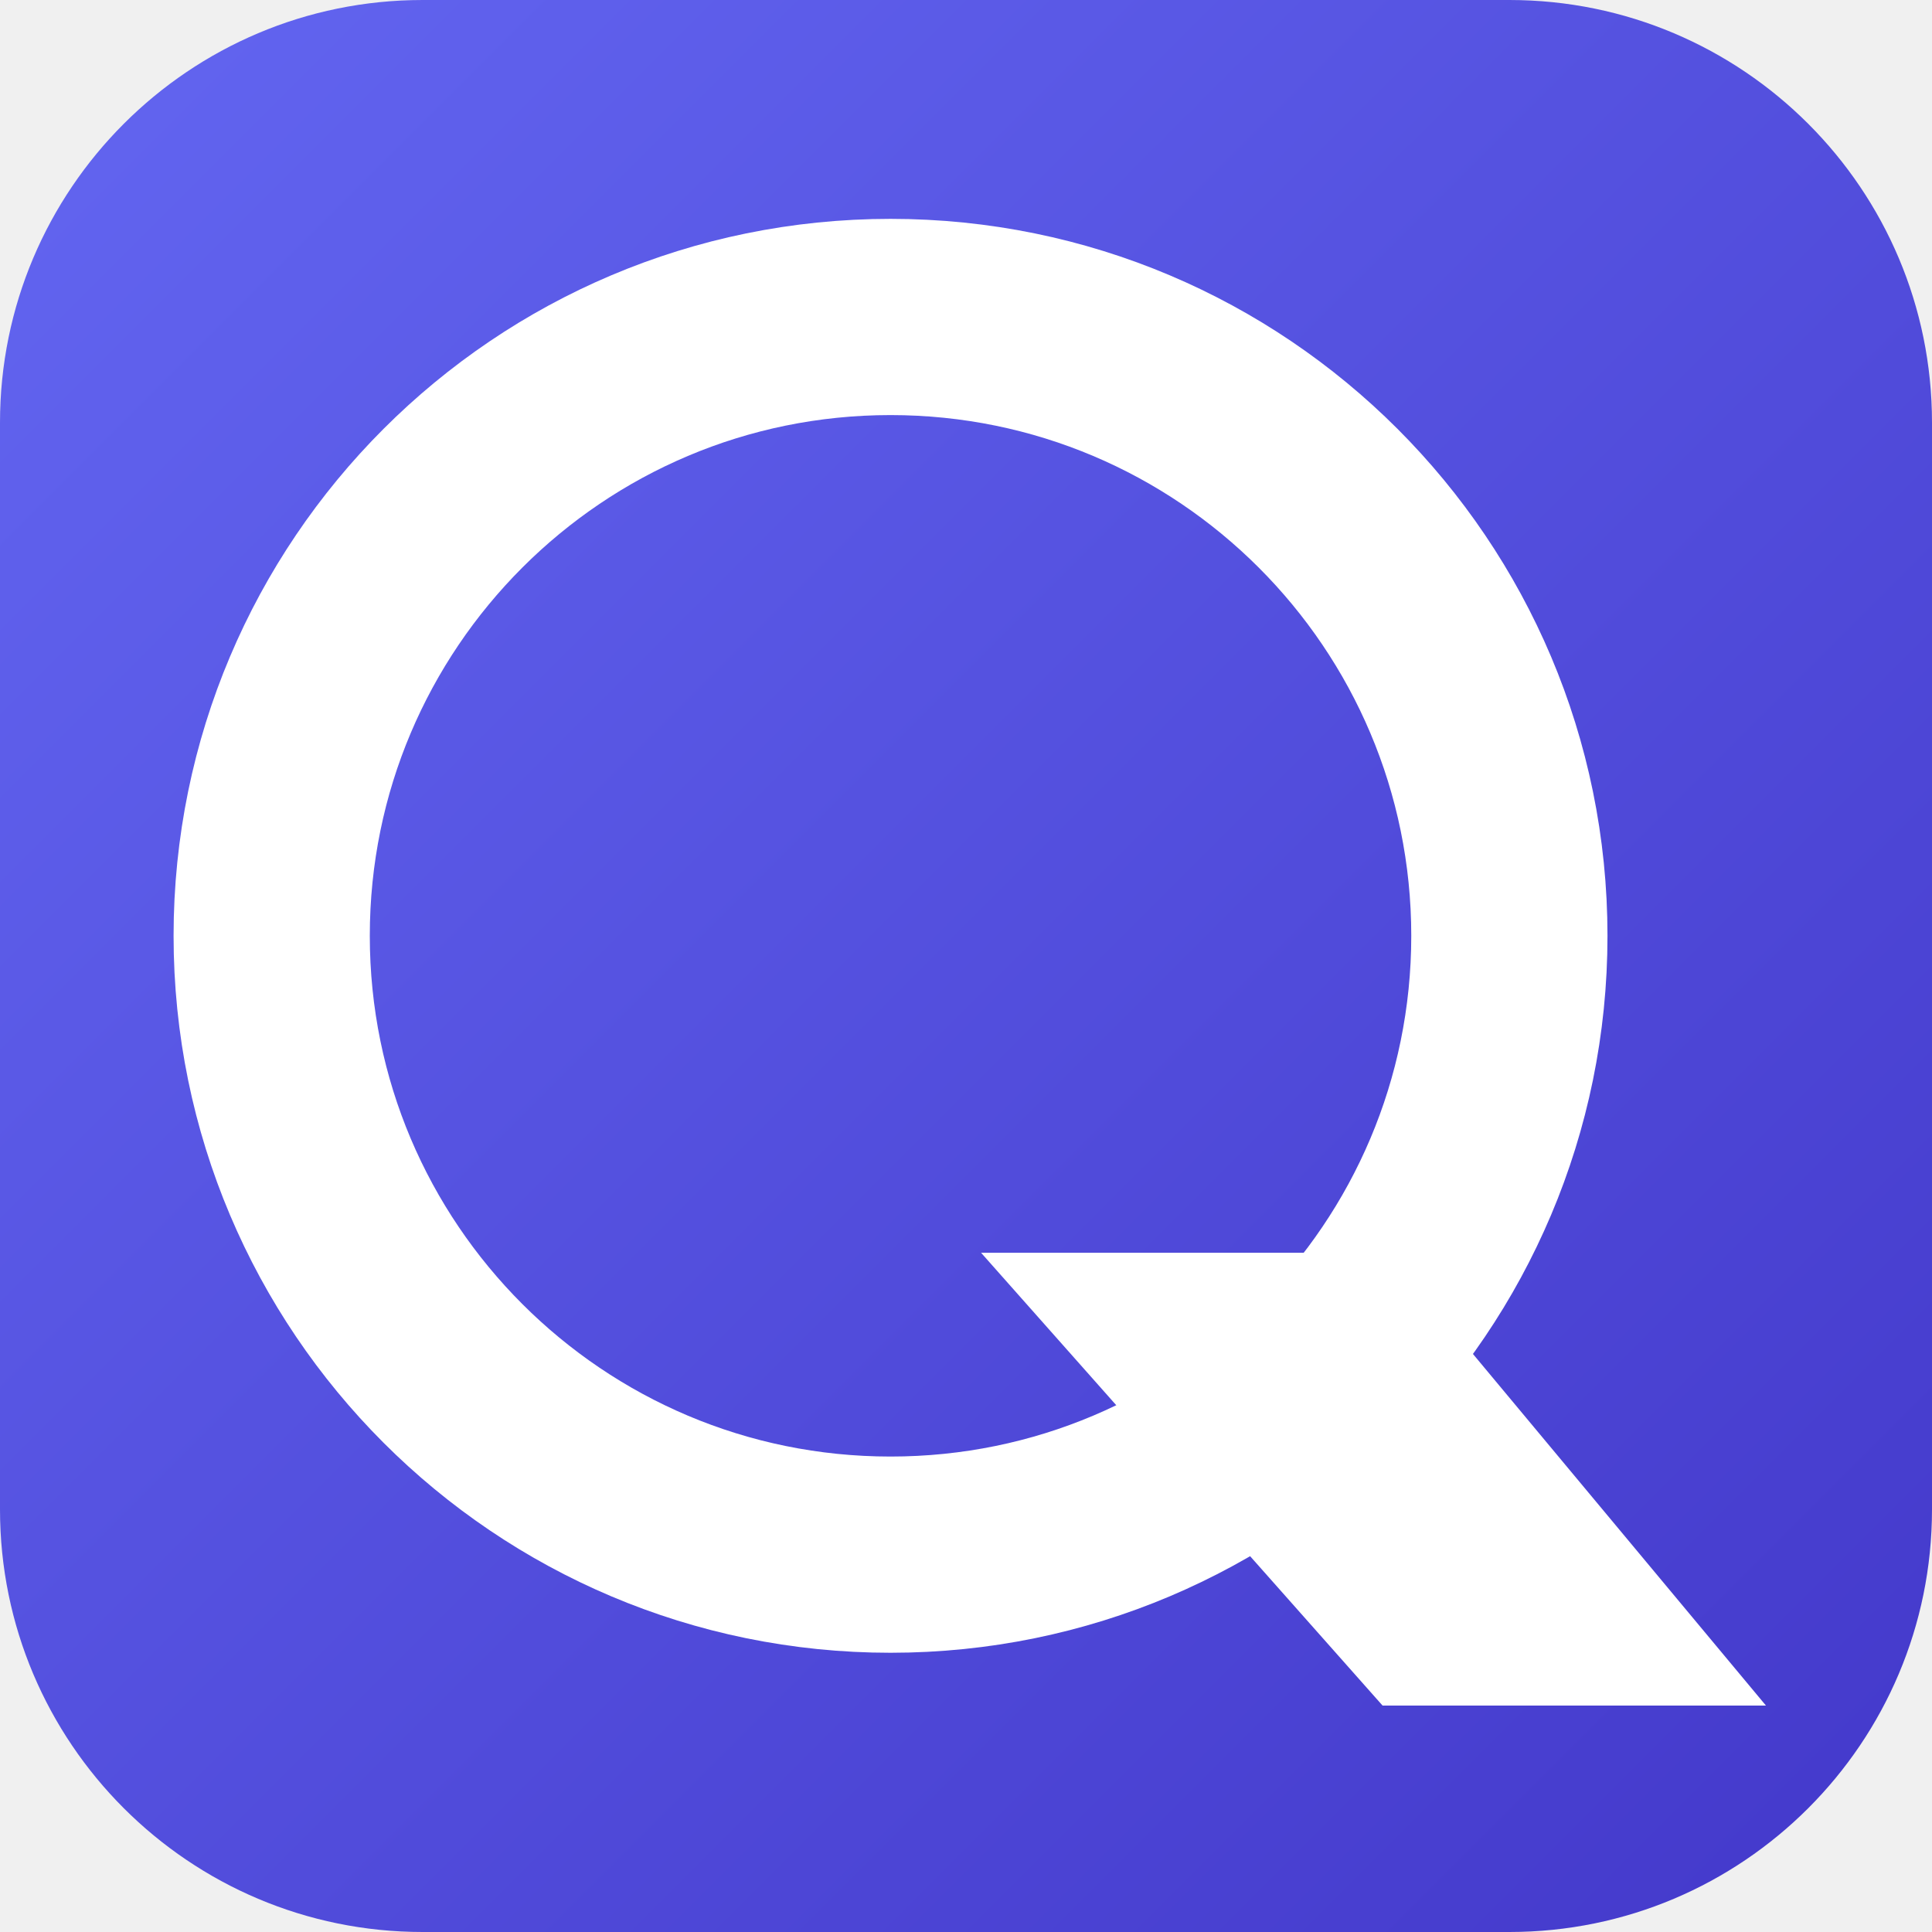
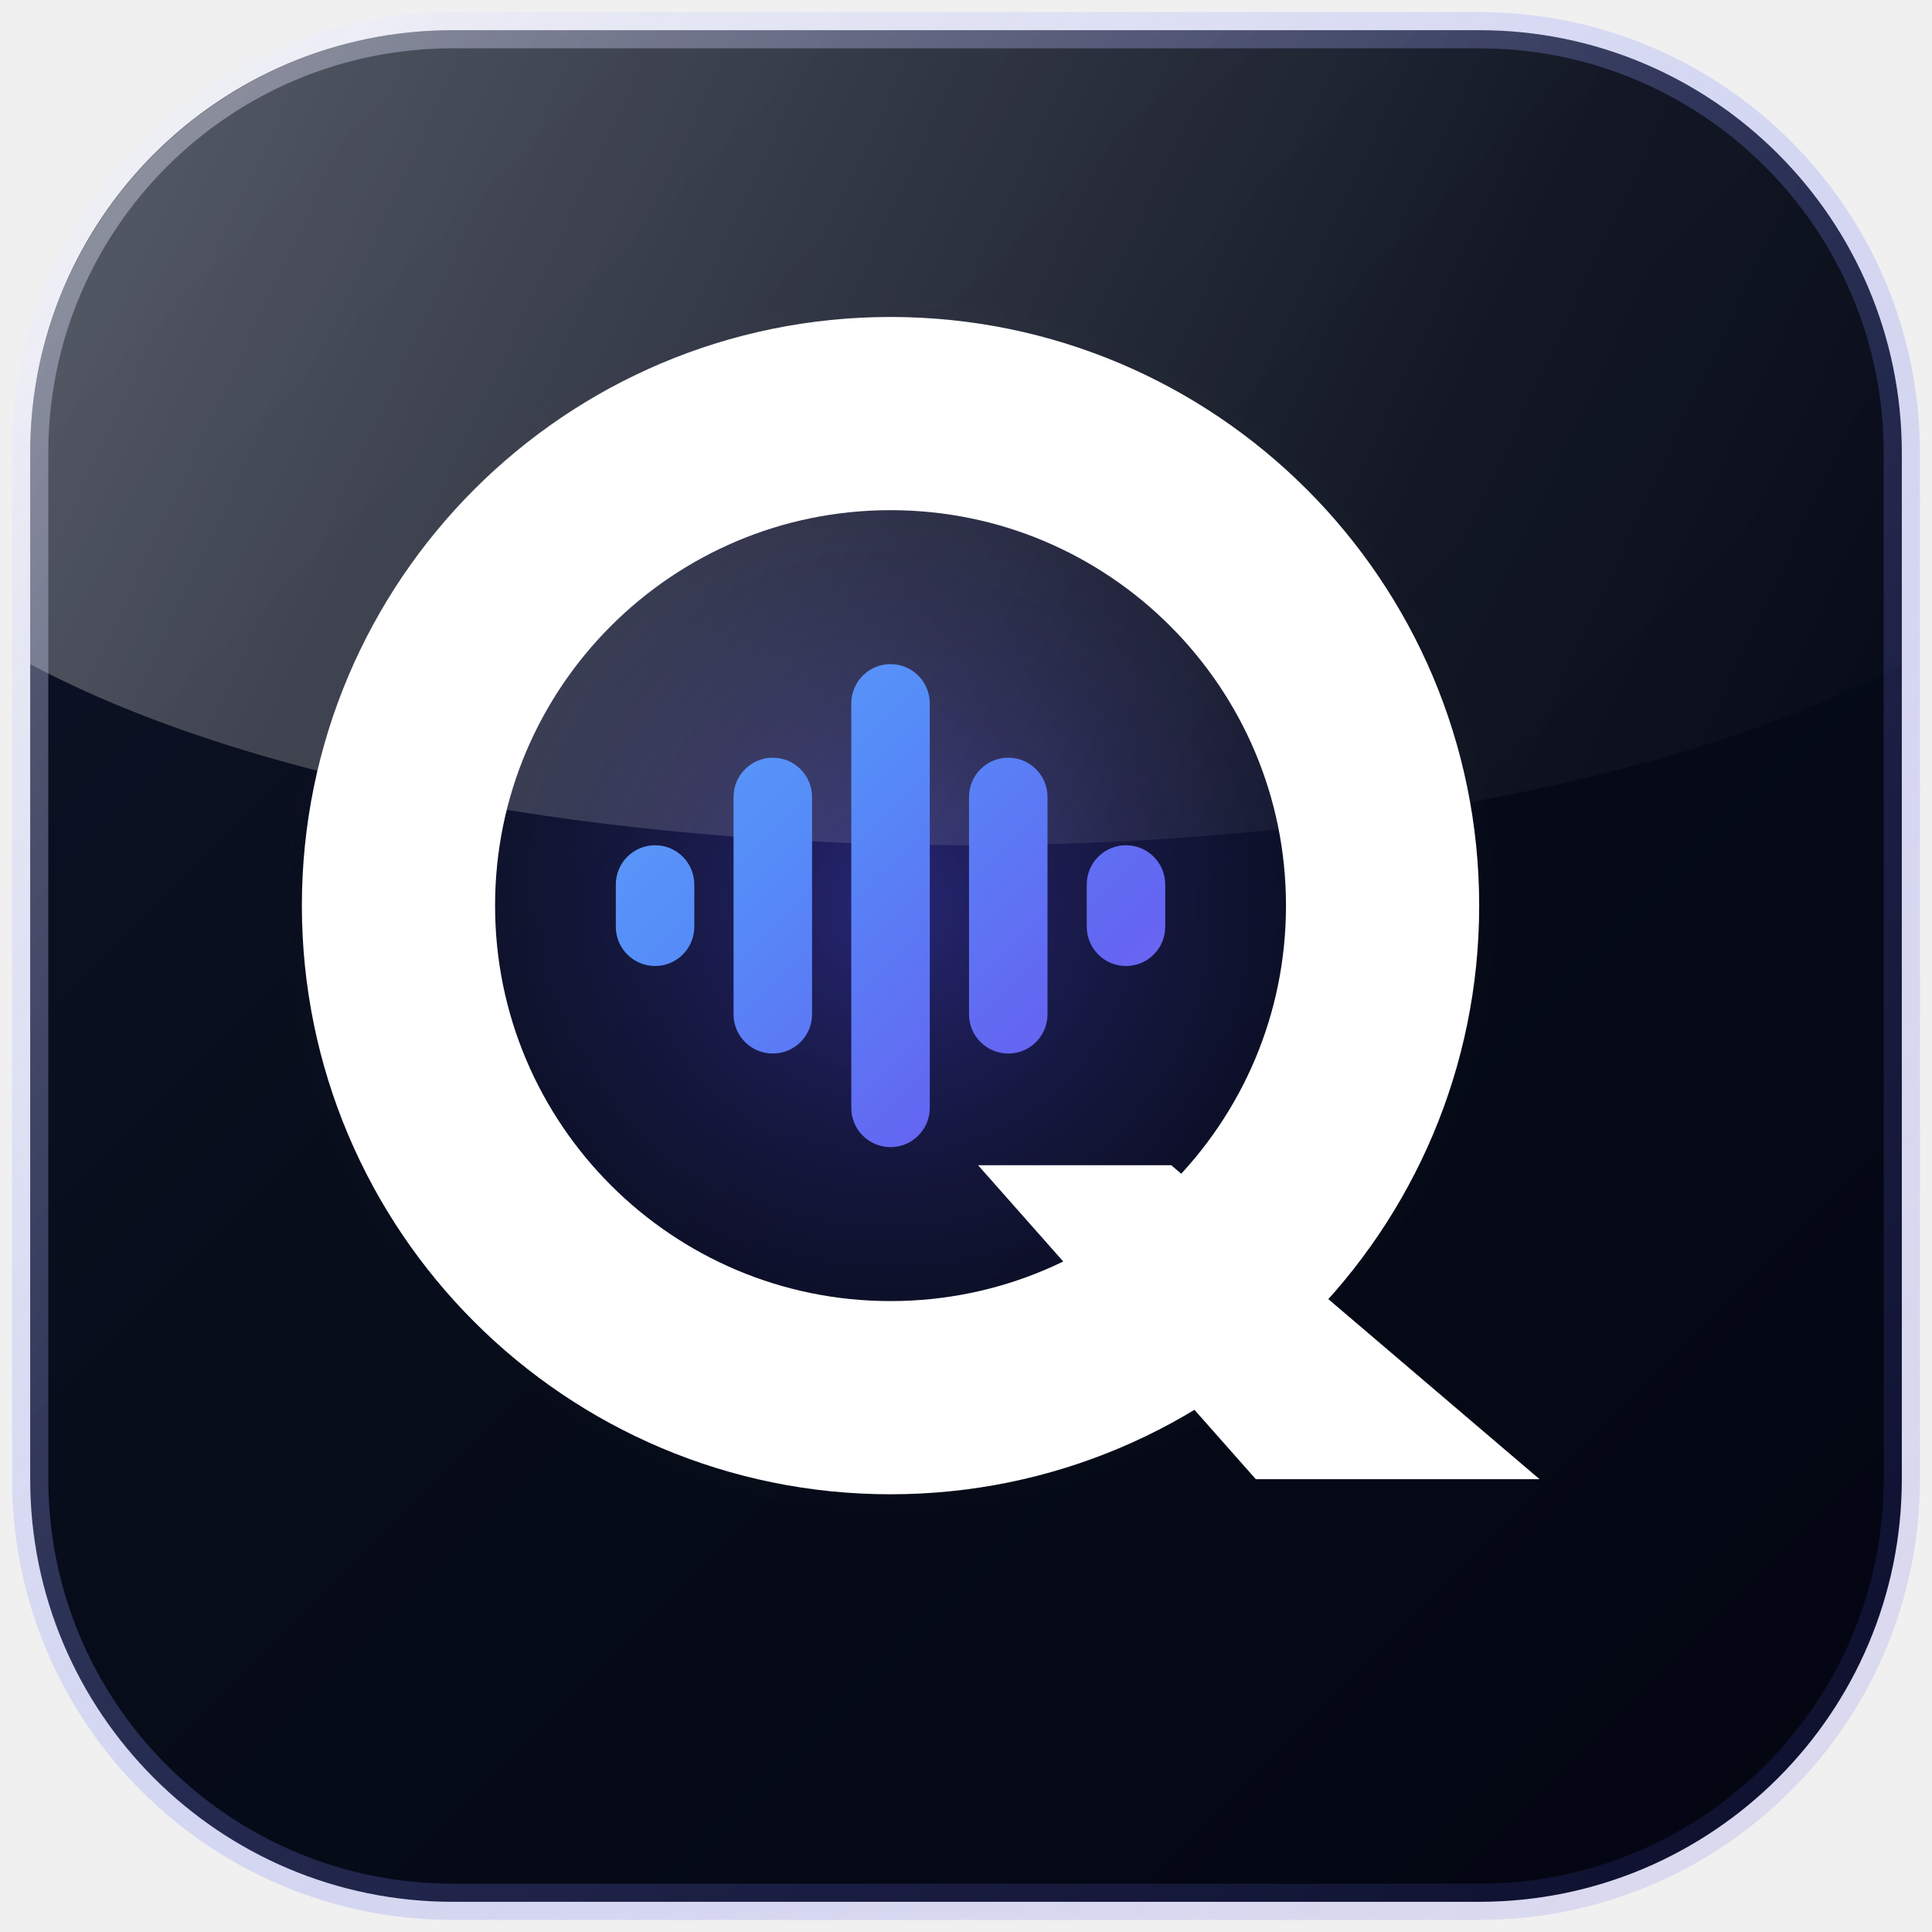
<svg xmlns="http://www.w3.org/2000/svg" viewBox="0 0 64 64" fill="none">
  <defs>
-     <linearGradient id="q-tile" x1="0" y1="0" x2="64" y2="64" gradientUnits="userSpaceOnUse">
-       <stop offset="0%" stop-color="#6366F1" />
-       <stop offset="100%" stop-color="#4338CA" />
+     <linearGradient id="fav-bg" x1="0" y1="0" x2="64" y2="64" gradientUnits="userSpaceOnUse">
+       <stop offset="0%" stop-color="#0E1528" />
+       <stop offset="45%" stop-color="#070C1A" />
+       <stop offset="100%" stop-color="#030611" />
    </linearGradient>
+     <linearGradient id="fav-border" x1="0" y1="0" x2="64" y2="64" gradientUnits="userSpaceOnUse">
+       <stop offset="0%" stop-color="#FFFFFF" stop-opacity="0.4" />
+       <stop offset="50%" stop-color="#818CF8" stop-opacity="0.25" />
+       <stop offset="100%" stop-color="#4F46E5" stop-opacity="0.12" />
+     </linearGradient>
+     <linearGradient id="fav-shine" x1="0" y1="0" x2="64" y2="30" gradientUnits="userSpaceOnUse">
+       <stop offset="0%" stop-color="#FFFFFF" stop-opacity="0.32" />
+       <stop offset="70%" stop-color="#FFFFFF" stop-opacity="0.05" />
+       <stop offset="100%" stop-color="#FFFFFF" stop-opacity="0" />
+     </linearGradient>
+     <linearGradient id="fav-wave" x1="20" y1="20" x2="40" y2="40" gradientUnits="userSpaceOnUse">
+       <stop offset="0%" stop-color="#60A5FA" />
+       <stop offset="35%" stop-color="#558CF8" />
+       <stop offset="70%" stop-color="#6366F1" />
+       <stop offset="100%" stop-color="#8B5CF6" />
+     </linearGradient>
+     <radialGradient id="fav-glow" cx="29.5" cy="30" r="22" gradientUnits="userSpaceOnUse">
+       <stop offset="0%" stop-color="#4F46E5" stop-opacity="0.45" />
+       <stop offset="65%" stop-color="#312E81" stop-opacity="0.12" />
+       <stop offset="100%" stop-color="#030712" stop-opacity="0" />
+     </radialGradient>
  </defs>
-   <rect width="64" height="64" rx="14" fill="url(#q-tile)" />
-   <circle cx="29.5" cy="31" r="20.5" stroke="#FFFFFF" stroke-width="6.5" />
-   <path d="M32.5 41.5 L46 41.5 L58.5 56.5 L45.8 56.5 Z" fill="#FFFFFF" />
+   <rect x="1" y="1" width="62" height="62" rx="14" fill="url(#fav-bg)" />
+   <circle cx="29.5" cy="30" r="20" fill="url(#fav-glow)" />
+   <path d="M1 15 C1 7.3 7.3 1 15 1 L49 1 C56.7 1 63 7.3 63 15 L63 22 C48 30 16 30 1 22 Z" fill="url(#fav-shine)" />
+   <rect x="1" y="1" width="62" height="62" rx="14" stroke="url(#fav-border)" stroke-width="1.2" />
+   <circle cx="29.5" cy="30" r="16.3" stroke="#FFFFFF" stroke-width="6.4" fill="none" />
+   <path d="M32.4 38.6 L38.8 38.6 L51.0 49.0 L41.6 49.0 Z" fill="#FFFFFF" />
+   <g fill="url(#fav-wave)">
+     <rect x="20.4" y="28.0" width="2.6" height="4.0" rx="1.3" />
+     <rect x="24.3" y="25.1" width="2.6" height="9.8" rx="1.3" />
+     <rect x="28.2" y="22.0" width="2.6" height="16.0" rx="1.3" />
+     <rect x="32.1" y="25.1" width="2.6" height="9.8" rx="1.3" />
+     <rect x="36.0" y="28.0" width="2.6" height="4.0" rx="1.3" />
+   </g>
</svg>
